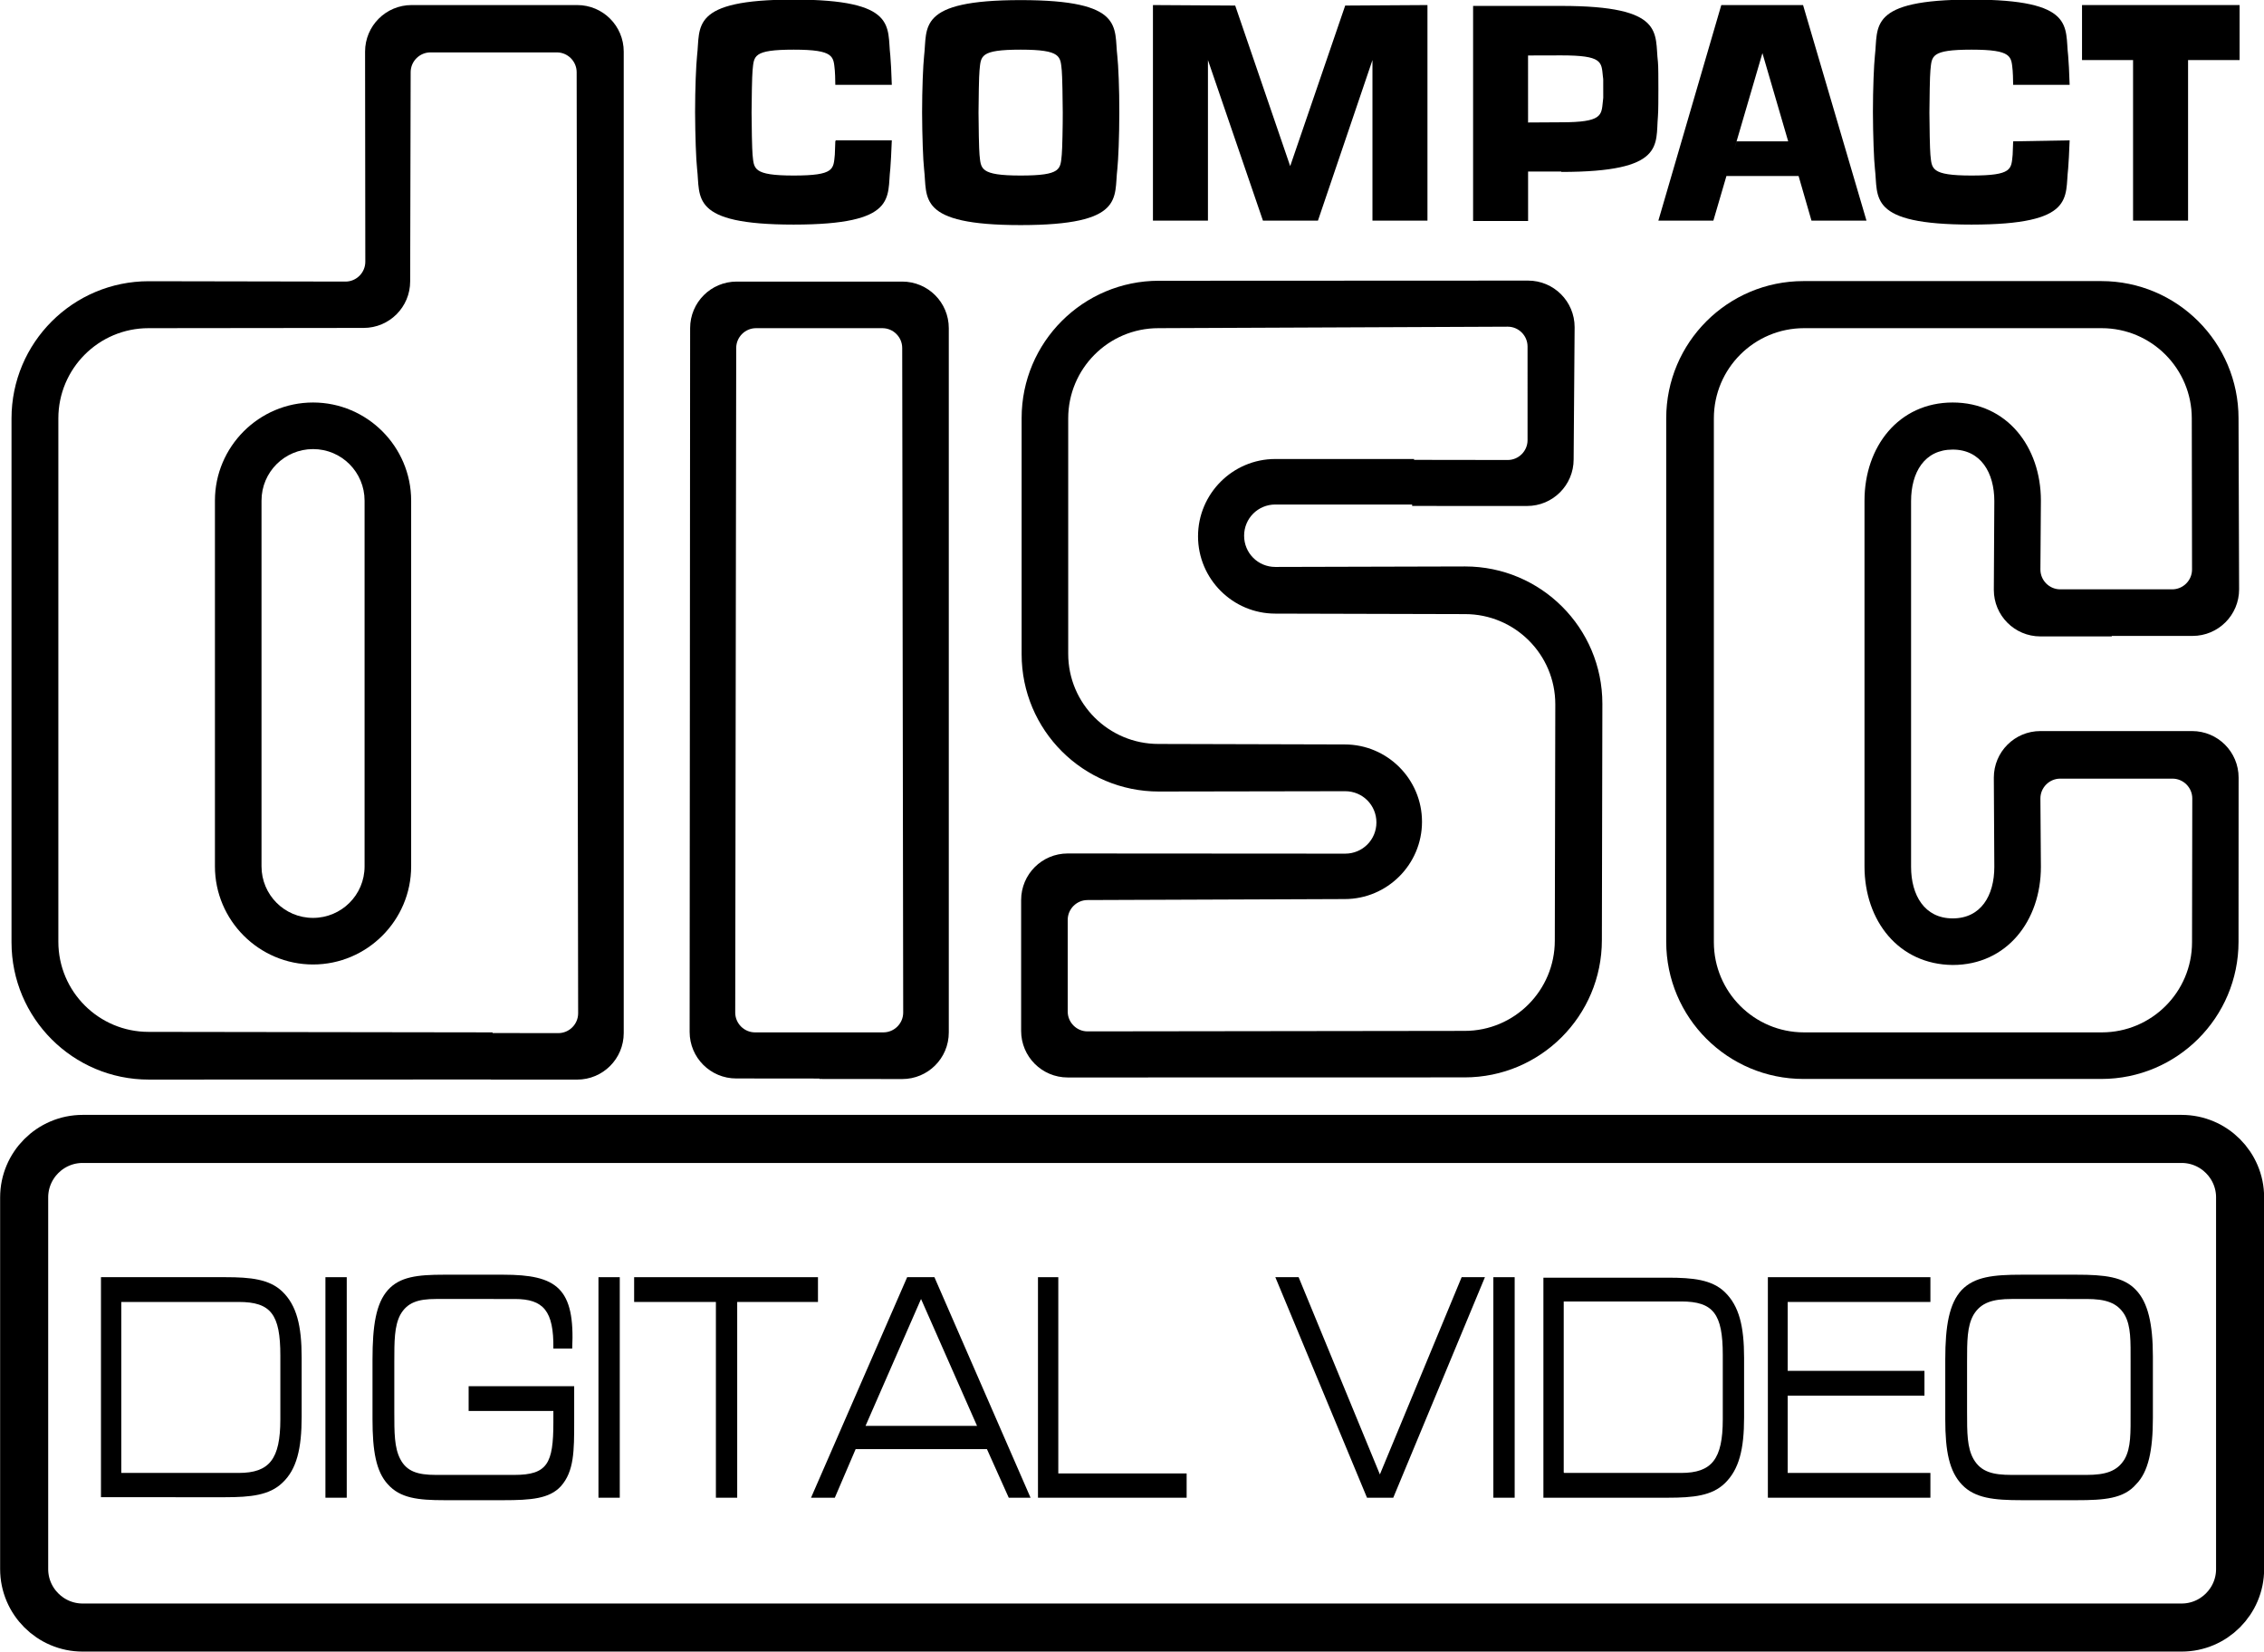
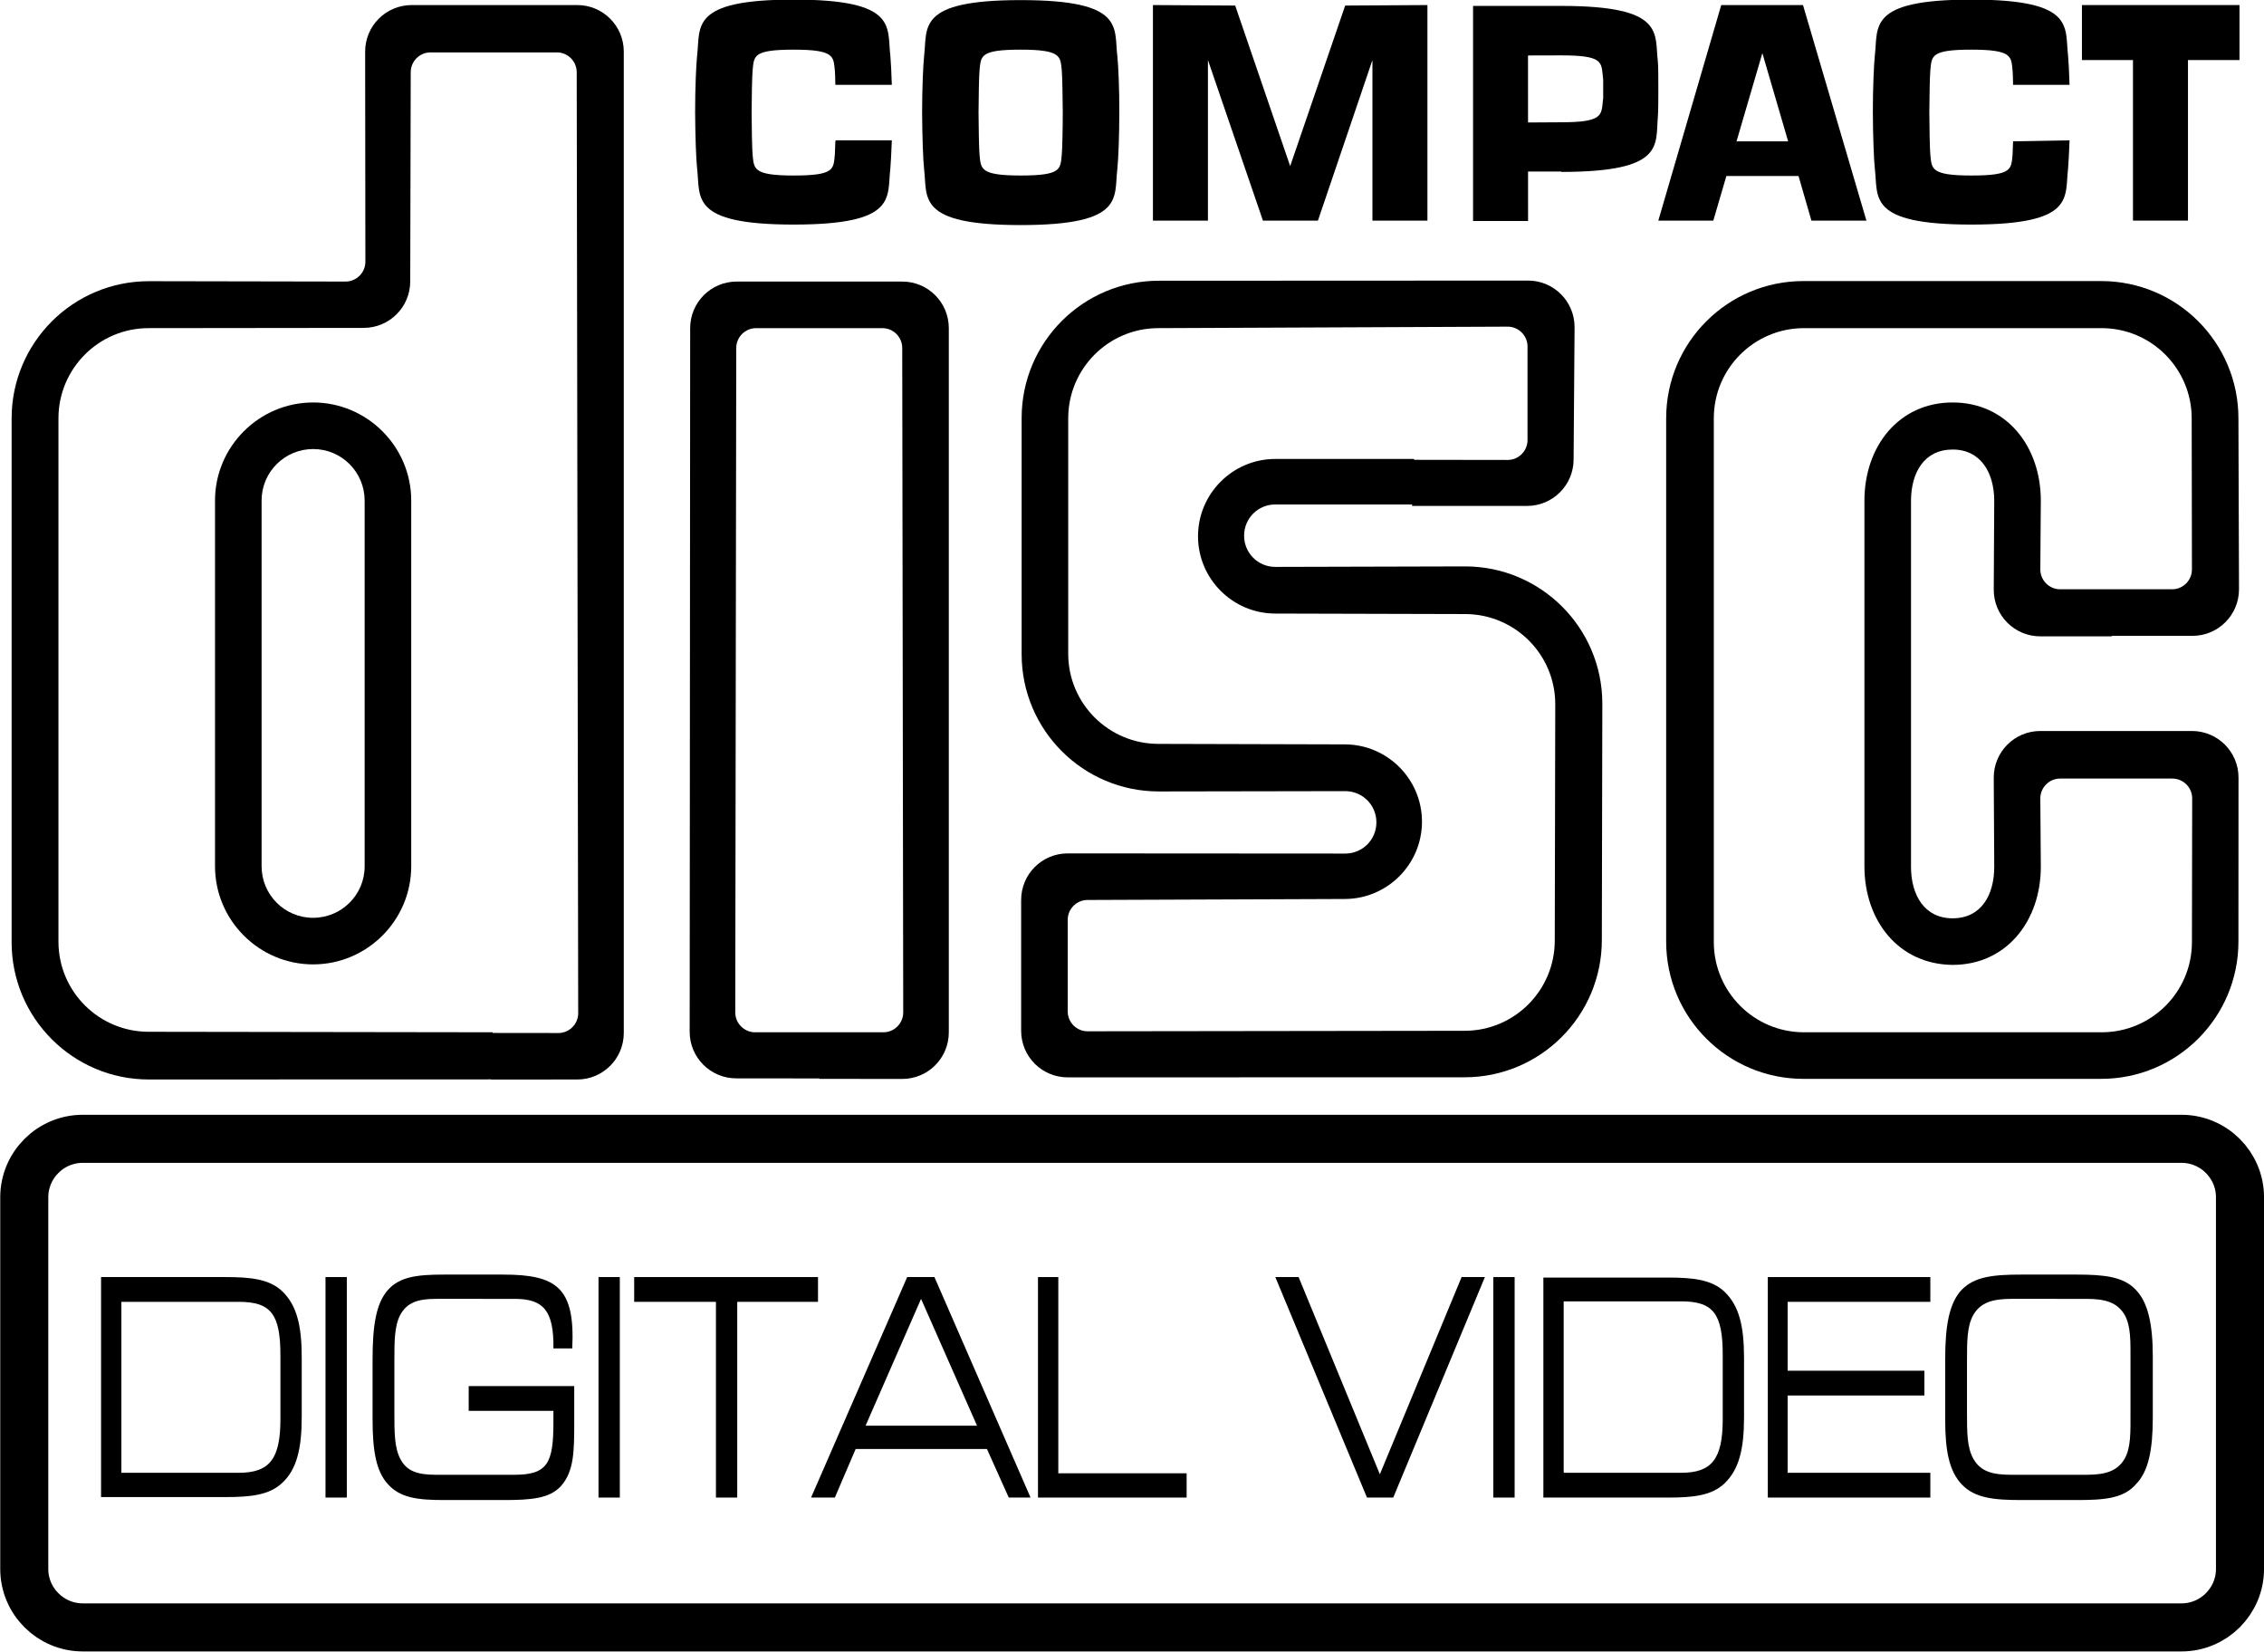
- <svg xmlns="http://www.w3.org/2000/svg" xml:space="preserve" id="svg2" viewBox="0 0 4.569 3.333" height="3.333in" width="4.569in" version="1.0">
+ <svg xmlns="http://www.w3.org/2000/svg" id="svg2" width="438.666" height="319.969" version="1.0" viewBox="0 0 4.569 3.333" xml:space="preserve">
  <defs id="defs4">
    <style id="style6" type="text/css" />
  </defs>
-   <g transform="translate(-0.07823869,-0.082795)" id="Layer_x0020_1">
+   <g id="Layer_x0020_1" transform="translate(-0.07823869,-0.082795)">
    <g id="_57704480">
-       <path id="_40125992" style="fill:none;stroke:#000000;stroke-width:0.097" d="m 4.481,3.367 c 0.065,0 0.118,-0.053 0.118,-0.118 l 3.9e-6,-0.75 c 0,-0.065 -0.053,-0.118 -0.118,-0.118 H 0.245 c -0.065,0 -0.118,0.053 -0.118,0.118 v 0.75 c 0,0.065 0.053,0.118 0.118,0.118 z" />
-       <path id="_58915192" style="fill:#000000" d="m 0.687,2.822 v 0.12 c 0,0.064 -0.01,0.106 -0.039,0.133 -0.026,0.025 -0.064,0.029 -0.115,0.029 l -0.251,-3.9e-6 v -0.444 h 0.251 c 0.051,0 0.089,0.004 0.115,0.029 C 0.677,2.717 0.687,2.758 0.687,2.822 Z M 0.323,3.055 h 0.237 c 0.062,0 0.084,-0.028 0.084,-0.108 V 2.818 c 0,-0.083 -0.019,-0.108 -0.084,-0.108 H 0.323 Z" />
-       <polygon id="_59059024" style="fill:#000000" points="0.778,3.105 0.735,3.105 0.735,2.66 0.778,2.66 " />
-       <path id="_59169752" style="fill:#000000" d="M 1.195,2.93 H 1.024 V 2.88 h 0.213 v 0.072 c 0,0.058 0,0.1 -0.027,0.13 C 1.187,3.107 1.15,3.11 1.094,3.11 l -0.119,-3.9e-6 c -0.053,0 -0.089,-0.004 -0.114,-0.032 C 0.837,3.052 0.83,3.01 0.83,2.947 v -0.121 c 0,-0.068 0.007,-0.113 0.031,-0.14 0.024,-0.027 0.06,-0.031 0.113,-0.031 h 0.12 c 0.108,0 0.145,0.027 0.139,0.149 h -0.038 c 0.001,-0.076 -0.02,-0.1 -0.078,-0.1 l -0.159,-4e-6 c -0.036,0 -0.058,0.007 -0.072,0.032 C 0.874,2.759 0.874,2.789 0.874,2.831 v 0.101 c 0,0.042 0,0.072 0.012,0.095 0.013,0.025 0.035,0.032 0.072,0.032 h 0.158 c 0.067,0 0.079,-0.023 0.079,-0.106 z" />
-       <polygon id="_58644048" style="fill:#000000" points="1.329,3.105 1.286,3.105 1.286,2.66 1.329,2.66 " />
-       <polygon id="_59126952" style="fill:#000000" points="1.358,2.66 1.729,2.66 1.729,2.71 1.566,2.71 1.566,3.105 1.523,3.105 1.523,2.71 1.358,2.71 " />
-       <path id="_59170696" style="fill:#000000" d="M 1.964,2.66 2.158,3.105 H 2.114 L 2.07,3.007 H 1.805 L 1.763,3.105 H 1.715 L 1.909,2.66 Z M 1.937,2.704 1.825,2.96 h 0.225 z" />
-       <polygon id="_59126160" style="fill:#000000" points="2.473,3.056 2.473,3.105 2.173,3.105 2.173,2.66 2.214,2.66 2.214,3.056 " />
-       <polygon id="_58640296" style="fill:#000000" points="3.028,2.66 3.075,2.66 2.89,3.105 2.837,3.105 2.652,2.66 2.699,2.66 2.863,3.058 " />
-       <polygon id="_59105992" style="fill:#000000" points="3.135,3.105 3.092,3.105 3.092,2.66 3.135,2.66 " />
-       <path id="_59105488" style="fill:#000000" d="M 3.598,2.822 V 2.943 C 3.598,3.007 3.588,3.048 3.559,3.076 3.533,3.101 3.496,3.105 3.444,3.105 l -0.251,-3.9e-6 v -0.444 h 0.251 c 0.051,0 0.089,0.004 0.115,0.029 0.029,0.028 0.039,0.069 0.039,0.133 z M 3.235,3.055 H 3.471 c 0.062,0 0.084,-0.028 0.084,-0.108 l 3.9e-6,-0.13 c 0,-0.083 -0.019,-0.108 -0.084,-0.108 h -0.237 v 0.345 z" />
-       <polygon id="_58610512" style="fill:#000000" points="3.686,2.71 3.686,2.849 3.962,2.849 3.962,2.899 3.686,2.899 3.686,3.055 3.974,3.055 3.974,3.105 3.646,3.105 3.646,2.66 3.974,2.66 3.974,2.71 " />
-       <path id="_57345256" style="fill:#000000" d="M 4.004,2.947 V 2.826 c 0,-0.068 0.008,-0.113 0.033,-0.14 0.026,-0.027 0.064,-0.031 0.121,-0.031 h 0.111 c 0.056,0 0.095,0.004 0.12,0.031 0.024,0.025 0.034,0.068 0.034,0.134 v 0.124 c 0,0.065 -0.009,0.109 -0.034,0.134 C 4.364,3.107 4.325,3.11 4.269,3.11 l -0.111,-3.9e-6 c -0.056,0 -0.094,-0.004 -0.12,-0.031 C 4.012,3.052 4.004,3.011 4.004,2.947 Z M 4.061,2.736 C 4.048,2.759 4.048,2.789 4.048,2.831 l 3.9e-6,0.101 c 0,0.042 -3.9e-6,0.072 0.013,0.095 0.015,0.026 0.039,0.032 0.077,0.032 h 0.151 c 0.038,0 0.062,-0.007 0.077,-0.032 0.013,-0.023 0.012,-0.053 0.012,-0.095 l 4e-6,-0.101 c 0,-0.042 0.001,-0.072 -0.012,-0.095 C 4.351,2.711 4.327,2.704 4.289,2.704 l -0.151,-3.9e-6 c -0.038,0 -0.062,0.007 -0.077,0.032 z" />
-       <path id="_59920344" style="fill:#000000" d="m 4.141,0.368 c -3.386e-4,0.013 -7.52e-4,0.023 -0.001,0.027 -0.003,0.029 0,0.042 -0.083,0.042 -0.083,0 -0.08,-0.014 -0.083,-0.042 -0.001,-0.009 -0.002,-0.061 -0.002,-0.085 9.84e-5,-0.024 8.819e-4,-0.075 0.002,-0.085 0.003,-0.029 0,-0.042 0.083,-0.042 0.083,0 0.08,0.014 0.083,0.042 4.449e-4,0.004 8.425e-4,0.015 0.001,0.029 l 0.114,-3.94e-6 c -7.322e-4,-0.026 -0.002,-0.047 -0.003,-0.059 -0.007,-0.058 0.016,-0.113 -0.195,-0.113 -0.211,-3.93e-6 -0.188,0.055 -0.195,0.113 -0.002,0.019 -0.004,0.066 -0.004,0.114 2.047e-4,0.048 0.002,0.096 0.004,0.114 0.007,0.058 -0.016,0.113 0.195,0.113 0.211,-3.93e-6 0.188,-0.055 0.195,-0.113 0.001,-0.011 0.002,-0.032 0.003,-0.057 z" />
-       <polygon id="_58658680" style="fill:#000000" points="2.571,0.094 2.405,0.093 2.405,0.528 2.516,0.528 2.516,0.204 2.627,0.528 2.738,0.528 2.848,0.204 2.848,0.528 2.959,0.528 2.959,0.093 2.793,0.094 2.682,0.418 " />
-       <polygon id="_58659280" style="fill:#000000" points="4.598,0.204 4.494,0.204 4.494,0.528 4.383,0.528 4.383,0.204 4.28,0.204 4.28,0.093 4.598,0.093 " />
-       <polygon id="_59789168" style="fill:#000000" points="3.717,0.093 3.845,0.528 3.734,0.528 3.708,0.438 3.562,0.438 3.583,0.368 3.687,0.368 3.635,0.19 3.536,0.528 3.425,0.528 3.552,0.093 " />
-       <path id="_59224032" style="fill:#000000" d="m 2.138,0.183 c 0.083,0 0.08,0.014 0.083,0.042 0.001,0.009 0.002,0.061 0.002,0.085 1.024e-4,0.024 -8.858e-4,0.075 -0.002,0.085 -0.003,0.029 0,0.042 -0.083,0.042 -0.083,0 -0.08,-0.014 -0.083,-0.042 -0.001,-0.009 -0.002,-0.061 -0.002,-0.085 1.023e-4,-0.024 8.819e-4,-0.075 0.002,-0.085 0.003,-0.029 0,-0.042 0.083,-0.042 l 1.299e-4,-0.1 c -0.211,0 -0.188,0.055 -0.195,0.113 -0.002,0.019 -0.004,0.066 -0.004,0.114 2.047e-4,0.048 0.002,0.096 0.004,0.114 0.007,0.058 -0.016,0.113 0.195,0.113 0.211,-3.94e-6 0.188,-0.055 0.195,-0.113 0.002,-0.019 0.004,-0.066 0.004,-0.114 2.047e-4,-0.048 -0.002,-0.096 -0.004,-0.114 -0.007,-0.058 0.016,-0.113 -0.195,-0.113 z" />
-       <path id="_58662704" style="fill:#000000" d="m 1.764,0.368 c -3.386e-4,0.013 -7.52e-4,0.023 -0.001,0.027 -0.003,0.029 0,0.042 -0.083,0.042 -0.083,0 -0.08,-0.014 -0.083,-0.042 -0.001,-0.009 -0.002,-0.061 -0.002,-0.085 9.84e-5,-0.024 8.858e-4,-0.075 0.002,-0.085 0.003,-0.029 0,-0.042 0.083,-0.042 0.083,0 0.08,0.014 0.083,0.042 4.488e-4,0.004 8.425e-4,0.015 0.001,0.029 l 0.114,-3.94e-6 c -7.323e-4,-0.026 -0.002,-0.047 -0.003,-0.059 -0.007,-0.058 0.016,-0.113 -0.195,-0.113 -0.211,-3.93e-6 -0.188,0.055 -0.195,0.113 -0.002,0.019 -0.004,0.066 -0.004,0.114 2.048e-4,0.048 0.002,0.096 0.004,0.114 0.007,0.058 -0.016,0.113 0.195,0.113 0.211,-3.93e-6 0.188,-0.055 0.195,-0.113 0.001,-0.011 0.002,-0.032 0.003,-0.057 l -0.113,-3.93e-6 z" />
-       <path id="_58662944" style="fill:#000000" d="m 3.229,0.429 -0.067,-3.543e-5 v -0.099 l 0.067,-4.0552e-4 c 0.083,0 0.081,-0.014 0.084,-0.042 0.001,-0.009 8.465e-4,-0.002 7.441e-4,-0.026 -1.024e-4,-0.024 3.228e-4,-0.016 -7.441e-4,-0.025 -0.003,-0.029 -7.008e-4,-0.042 -0.084,-0.042 l -0.067,1.7717e-4 1.142e-4,0.334 h -0.111 v -0.434 l 0.178,-3.94e-6 c 0.211,0 0.188,0.055 0.195,0.113 9.212e-4,0.007 9.212e-4,0.038 9.212e-4,0.055 0,0.014 0,0.045 -9.212e-4,0.055 -0.005,0.058 0.015,0.112 -0.195,0.112 z" />
-       <path id="_60117992" style="fill:#000000" d="M 1.072,2.166 0.378,2.165 c -0.1,0 -0.182,-0.081 -0.182,-0.182 V 0.927 c 0,-0.1 0.081,-0.182 0.182,-0.182 l 0.434,-4.9212e-4 c 0.052,0 0.094,-0.042 0.094,-0.094 l 0.001,-0.422 c 0,-0.022 0.018,-0.04 0.04,-0.04 h 0.255 c 0.022,0 0.04,0.018 0.04,0.04 l 0.003,1.899 c 0,0.022 -0.018,0.04 -0.04,0.04 l -0.133,-1.575e-4 -0.003,0.094 0.174,-5.12e-5 c 0.052,0 0.094,-0.042 0.094,-0.094 V 0.187 c 0,-0.052 -0.042,-0.094 -0.094,-0.094 l -0.334,-3.94e-6 c -0.052,0 -0.094,0.042 -0.094,0.094 l 4.7638e-4,0.424 c 0,0.022 -0.018,0.04 -0.04,0.04 l -0.397,-7.2835e-4 c -0.153,0 -0.277,0.124 -0.277,0.277 l 3.94e-6,1.057 c 0,0.153 0.124,0.277 0.277,0.277 l 0.691,-2.007e-4 0.003,-0.094 v 3.9e-6 z" />
-       <path id="_60119800" style="fill:#000000" d="M 0.814,1.777 V 1.093 c 0,-0.057 -0.046,-0.104 -0.104,-0.104 -0.057,0 -0.104,0.046 -0.104,0.104 v 0.738 c 0,0.057 0.046,0.104 0.104,0.104 0.057,0 0.104,-0.046 0.104,-0.104 V 1.777 l 0.094,0.003 v 0.051 c 0,0.109 -0.089,0.198 -0.198,0.198 -0.109,0 -0.198,-0.089 -0.198,-0.198 V 1.093 c 0,-0.109 0.089,-0.198 0.198,-0.198 0.109,-3.94e-6 0.198,0.089 0.198,0.198 V 1.78 L 0.814,1.777 Z" />
-       <path id="_60121136" style="fill:#000000" d="m 1.732,2.166 -0.13,7.9e-6 c -0.022,0 -0.04,-0.018 -0.04,-0.04 l 0.002,-1.341 c 0,-0.022 0.018,-0.04 0.04,-0.04 H 1.859 c 0.022,0 0.04,0.018 0.04,0.04 L 1.901,2.126 c 0,0.022 -0.018,0.04 -0.04,0.04 l -0.129,7.8e-6 v 0.094 l 0.167,1.733e-4 c 0.052,0 0.094,-0.042 0.094,-0.094 V 0.745 c 0,-0.052 -0.042,-0.094 -0.094,-0.094 H 1.565 c -0.052,0 -0.094,0.042 -0.094,0.094 L 1.47,2.165 c 0,0.052 0.042,0.094 0.094,0.094 l 0.168,1.771e-4 v -0.094 -3.9e-6 z" />
-       <path id="_60122704" style="fill:#000000" d="M 2.932,1.009 2.652,1.009 c -0.086,0 -0.156,0.07 -0.156,0.156 0,0.086 0.07,0.156 0.156,0.156 l 0.383,0.001 c 0.1,0 0.182,0.081 0.182,0.182 l -0.001,0.477 c 0,0.1 -0.081,0.182 -0.182,0.182 l -0.761,0.001 c -0.022,0 -0.04,-0.018 -0.04,-0.04 v -0.185 c 0,-0.022 0.018,-0.04 0.04,-0.04 l 0.519,-0.002 c 0.086,0 0.156,-0.07 0.156,-0.156 4e-6,-0.086 -0.07,-0.156 -0.156,-0.156 l -0.376,-0.001 c -0.1,0 -0.182,-0.081 -0.182,-0.182 V 0.927 c 0,-0.1 0.081,-0.182 0.182,-0.182 l 0.705,-0.003 c 0.022,0 0.04,0.018 0.04,0.04 l 1.58e-5,0.189 c 0,0.022 -0.018,0.04 -0.04,0.04 l -0.19,-2.637e-4 -0.003,0.093 0.232,7.08e-5 c 0.052,0 0.094,-0.042 0.094,-0.094 L 3.256,0.743 c 0,-0.052 -0.042,-0.094 -0.094,-0.094 l -0.745,3.3464e-4 c -0.153,0 -0.277,0.124 -0.277,0.277 V 1.403 c 0,0.153 0.124,0.277 0.277,0.277 l 0.376,-6.418e-4 c 0.035,0 0.063,0.028 0.063,0.063 0,0.035 -0.028,0.063 -0.063,0.063 L 2.233,1.805 c -0.052,0 -0.094,0.042 -0.094,0.094 v 0.264 c 0,0.052 0.042,0.094 0.094,0.094 l 0.801,-1.693e-4 c 0.153,0 0.277,-0.124 0.277,-0.277 l 0.001,-0.477 c 0,-0.153 -0.124,-0.277 -0.277,-0.277 l -0.383,0.001 c -0.035,0 -0.063,-0.028 -0.063,-0.063 0,-0.035 0.028,-0.063 0.063,-0.063 l 0.277,8.26e-5 0.003,-0.093 z" />
-       <path id="_60125752" style="fill:#000000" d="m 4.342,1.272 h 0.12 c 0.022,0 0.04,-0.018 0.04,-0.04 l -5e-4,-0.305 c 0,-0.1 -0.081,-0.182 -0.182,-0.182 H 3.719 c -0.1,0 -0.182,0.081 -0.182,0.182 v 1.057 c 0,0.1 0.081,0.182 0.182,0.182 h 0.601 c 0.1,0 0.182,-0.081 0.182,-0.182 l 5e-4,-0.29 c 0,-0.022 -0.018,-0.04 -0.04,-0.04 H 4.236 c -0.022,0 -0.04,0.018 -0.04,0.04 l 0.001,0.138 c 0,0.109 -0.069,0.198 -0.178,0.198 C 3.91,2.029 3.841,1.941 3.841,1.831 V 1.093 c 0,-0.109 0.069,-0.198 0.178,-0.198 0.109,-3.94e-6 0.178,0.089 0.178,0.198 l -0.001,0.139 c 0,0.022 0.018,0.04 0.04,0.04 h 0.107 l -0.003,0.095 H 4.196 c -0.052,0 -0.094,-0.042 -0.094,-0.094 l 0.001,-0.179 c 0,-0.057 -0.027,-0.104 -0.084,-0.104 -0.057,0 -0.084,0.046 -0.084,0.104 v 0.738 c 0,0.057 0.027,0.104 0.084,0.104 0.057,0 0.084,-0.046 0.084,-0.104 L 4.102,1.652 c 0,-0.052 0.042,-0.094 0.094,-0.094 l 0.306,-3.9e-6 c 0.052,0 0.094,0.042 0.094,0.094 l -1.653e-4,0.331 c 0,0.153 -0.124,0.277 -0.277,0.277 h -0.601 c -0.153,0 -0.277,-0.124 -0.277,-0.277 V 0.927 c 0,-0.153 0.124,-0.277 0.277,-0.277 h 0.601 c 0.153,0 0.277,0.124 0.277,0.277 L 4.597,1.272 c 0,0.052 -0.042,0.094 -0.094,0.094 l -0.164,-4e-6 0.003,-0.095 v 4e-6 z" />
+       <path id="_40125992" d="m 4.481,3.367 c 0.065,0 0.118,-0.053 0.118,-0.118 l 3.9e-6,-0.75 c 0,-0.065 -0.053,-0.118 -0.118,-0.118 H 0.245 c -0.065,0 -0.118,0.053 -0.118,0.118 v 0.75 c 0,0.065 0.053,0.118 0.118,0.118 z" style="fill:none;stroke:#000;stroke-width:.097" />
+       <path id="_58915192" d="m 0.687,2.822 v 0.12 c 0,0.064 -0.01,0.106 -0.039,0.133 -0.026,0.025 -0.064,0.029 -0.115,0.029 l -0.251,-3.9e-6 v -0.444 h 0.251 c 0.051,0 0.089,0.004 0.115,0.029 C 0.677,2.717 0.687,2.758 0.687,2.822 Z M 0.323,3.055 h 0.237 c 0.062,0 0.084,-0.028 0.084,-0.108 V 2.818 c 0,-0.083 -0.019,-0.108 -0.084,-0.108 H 0.323 Z" style="fill:#000" />
+       <polygon id="_59059024" points=".778 3.105 .735 3.105 .735 2.66 .778 2.66" style="fill:#000" />
+       <path id="_59169752" d="M 1.195,2.93 H 1.024 V 2.88 h 0.213 v 0.072 c 0,0.058 0,0.1 -0.027,0.13 C 1.187,3.107 1.15,3.11 1.094,3.11 l -0.119,-3.9e-6 c -0.053,0 -0.089,-0.004 -0.114,-0.032 C 0.837,3.052 0.83,3.01 0.83,2.947 v -0.121 c 0,-0.068 0.007,-0.113 0.031,-0.14 0.024,-0.027 0.06,-0.031 0.113,-0.031 h 0.12 c 0.108,0 0.145,0.027 0.139,0.149 h -0.038 c 0.001,-0.076 -0.02,-0.1 -0.078,-0.1 l -0.159,-4e-6 c -0.036,0 -0.058,0.007 -0.072,0.032 C 0.874,2.759 0.874,2.789 0.874,2.831 v 0.101 c 0,0.042 0,0.072 0.012,0.095 0.013,0.025 0.035,0.032 0.072,0.032 h 0.158 c 0.067,0 0.079,-0.023 0.079,-0.106 z" style="fill:#000" />
+       <polygon id="_58644048" points="1.329 3.105 1.286 3.105 1.286 2.66 1.329 2.66" style="fill:#000" />
+       <polygon id="_59126952" points="1.358 2.66 1.729 2.66 1.729 2.71 1.566 2.71 1.566 3.105 1.523 3.105 1.523 2.71 1.358 2.71" style="fill:#000" />
+       <path id="_59170696" d="M 1.964,2.66 2.158,3.105 H 2.114 L 2.07,3.007 H 1.805 L 1.763,3.105 H 1.715 L 1.909,2.66 Z M 1.937,2.704 1.825,2.96 h 0.225 z" style="fill:#000" />
+       <polygon id="_59126160" points="2.473 3.056 2.473 3.105 2.173 3.105 2.173 2.66 2.214 2.66 2.214 3.056" style="fill:#000" />
+       <polygon id="_58640296" points="3.028 2.66 3.075 2.66 2.89 3.105 2.837 3.105 2.652 2.66 2.699 2.66 2.863 3.058" style="fill:#000" />
+       <polygon id="_59105992" points="3.135 3.105 3.092 3.105 3.092 2.66 3.135 2.66" style="fill:#000" />
+       <path id="_59105488" d="M 3.598,2.822 V 2.943 C 3.598,3.007 3.588,3.048 3.559,3.076 3.533,3.101 3.496,3.105 3.444,3.105 l -0.251,-3.9e-6 v -0.444 h 0.251 c 0.051,0 0.089,0.004 0.115,0.029 0.029,0.028 0.039,0.069 0.039,0.133 z M 3.235,3.055 H 3.471 c 0.062,0 0.084,-0.028 0.084,-0.108 l 3.9e-6,-0.13 c 0,-0.083 -0.019,-0.108 -0.084,-0.108 h -0.237 v 0.345 z" style="fill:#000" />
+       <polygon id="_58610512" points="3.686 2.71 3.686 2.849 3.962 2.849 3.962 2.899 3.686 2.899 3.686 3.055 3.974 3.055 3.974 3.105 3.646 3.105 3.646 2.66 3.974 2.66 3.974 2.71" style="fill:#000" />
+       <path id="_57345256" d="M 4.004,2.947 V 2.826 c 0,-0.068 0.008,-0.113 0.033,-0.14 0.026,-0.027 0.064,-0.031 0.121,-0.031 h 0.111 c 0.056,0 0.095,0.004 0.12,0.031 0.024,0.025 0.034,0.068 0.034,0.134 v 0.124 c 0,0.065 -0.009,0.109 -0.034,0.134 C 4.364,3.107 4.325,3.11 4.269,3.11 l -0.111,-3.9e-6 c -0.056,0 -0.094,-0.004 -0.12,-0.031 C 4.012,3.052 4.004,3.011 4.004,2.947 Z M 4.061,2.736 C 4.048,2.759 4.048,2.789 4.048,2.831 l 3.9e-6,0.101 c 0,0.042 -3.9e-6,0.072 0.013,0.095 0.015,0.026 0.039,0.032 0.077,0.032 h 0.151 c 0.038,0 0.062,-0.007 0.077,-0.032 0.013,-0.023 0.012,-0.053 0.012,-0.095 l 4e-6,-0.101 c 0,-0.042 0.001,-0.072 -0.012,-0.095 C 4.351,2.711 4.327,2.704 4.289,2.704 l -0.151,-3.9e-6 c -0.038,0 -0.062,0.007 -0.077,0.032 z" style="fill:#000" />
+       <path id="_59920344" d="m 4.141,0.368 c -3.386e-4,0.013 -7.52e-4,0.023 -0.001,0.027 -0.003,0.029 0,0.042 -0.083,0.042 -0.083,0 -0.08,-0.014 -0.083,-0.042 -0.001,-0.009 -0.002,-0.061 -0.002,-0.085 9.84e-5,-0.024 8.819e-4,-0.075 0.002,-0.085 0.003,-0.029 0,-0.042 0.083,-0.042 0.083,0 0.08,0.014 0.083,0.042 4.449e-4,0.004 8.425e-4,0.015 0.001,0.029 l 0.114,-3.94e-6 c -7.322e-4,-0.026 -0.002,-0.047 -0.003,-0.059 -0.007,-0.058 0.016,-0.113 -0.195,-0.113 -0.211,-3.93e-6 -0.188,0.055 -0.195,0.113 -0.002,0.019 -0.004,0.066 -0.004,0.114 2.047e-4,0.048 0.002,0.096 0.004,0.114 0.007,0.058 -0.016,0.113 0.195,0.113 0.211,-3.93e-6 0.188,-0.055 0.195,-0.113 0.001,-0.011 0.002,-0.032 0.003,-0.057 z" style="fill:#000" />
+       <polygon id="_58658680" points="2.571 .094 2.405 .093 2.405 .528 2.516 .528 2.516 .204 2.627 .528 2.738 .528 2.848 .204 2.848 .528 2.959 .528 2.959 .093 2.793 .094 2.682 .418" style="fill:#000" />
+       <polygon id="_58659280" points="4.598 .204 4.494 .204 4.494 .528 4.383 .528 4.383 .204 4.28 .204 4.28 .093 4.598 .093" style="fill:#000" />
+       <polygon id="_59789168" points="3.717 .093 3.845 .528 3.734 .528 3.708 .438 3.562 .438 3.583 .368 3.687 .368 3.635 .19 3.536 .528 3.425 .528 3.552 .093" style="fill:#000" />
+       <path id="_59224032" d="m 2.138,0.183 c 0.083,0 0.08,0.014 0.083,0.042 0.001,0.009 0.002,0.061 0.002,0.085 1.024e-4,0.024 -8.858e-4,0.075 -0.002,0.085 -0.003,0.029 0,0.042 -0.083,0.042 -0.083,0 -0.08,-0.014 -0.083,-0.042 -0.001,-0.009 -0.002,-0.061 -0.002,-0.085 1.023e-4,-0.024 8.819e-4,-0.075 0.002,-0.085 0.003,-0.029 0,-0.042 0.083,-0.042 l 1.299e-4,-0.1 c -0.211,0 -0.188,0.055 -0.195,0.113 -0.002,0.019 -0.004,0.066 -0.004,0.114 2.047e-4,0.048 0.002,0.096 0.004,0.114 0.007,0.058 -0.016,0.113 0.195,0.113 0.211,-3.94e-6 0.188,-0.055 0.195,-0.113 0.002,-0.019 0.004,-0.066 0.004,-0.114 2.047e-4,-0.048 -0.002,-0.096 -0.004,-0.114 -0.007,-0.058 0.016,-0.113 -0.195,-0.113 z" style="fill:#000" />
+       <path id="_58662704" d="m 1.764,0.368 c -3.386e-4,0.013 -7.52e-4,0.023 -0.001,0.027 -0.003,0.029 0,0.042 -0.083,0.042 -0.083,0 -0.08,-0.014 -0.083,-0.042 -0.001,-0.009 -0.002,-0.061 -0.002,-0.085 9.84e-5,-0.024 8.858e-4,-0.075 0.002,-0.085 0.003,-0.029 0,-0.042 0.083,-0.042 0.083,0 0.08,0.014 0.083,0.042 4.488e-4,0.004 8.425e-4,0.015 0.001,0.029 l 0.114,-3.94e-6 c -7.323e-4,-0.026 -0.002,-0.047 -0.003,-0.059 -0.007,-0.058 0.016,-0.113 -0.195,-0.113 -0.211,-3.93e-6 -0.188,0.055 -0.195,0.113 -0.002,0.019 -0.004,0.066 -0.004,0.114 2.048e-4,0.048 0.002,0.096 0.004,0.114 0.007,0.058 -0.016,0.113 0.195,0.113 0.211,-3.93e-6 0.188,-0.055 0.195,-0.113 0.001,-0.011 0.002,-0.032 0.003,-0.057 l -0.113,-3.93e-6 z" style="fill:#000" />
+       <path id="_58662944" d="m 3.229,0.429 -0.067,-3.543e-5 v -0.099 l 0.067,-4.0552e-4 c 0.083,0 0.081,-0.014 0.084,-0.042 0.001,-0.009 8.465e-4,-0.002 7.441e-4,-0.026 -1.024e-4,-0.024 3.228e-4,-0.016 -7.441e-4,-0.025 -0.003,-0.029 -7.008e-4,-0.042 -0.084,-0.042 l -0.067,1.7717e-4 1.142e-4,0.334 h -0.111 v -0.434 l 0.178,-3.94e-6 c 0.211,0 0.188,0.055 0.195,0.113 9.212e-4,0.007 9.212e-4,0.038 9.212e-4,0.055 0,0.014 0,0.045 -9.212e-4,0.055 -0.005,0.058 0.015,0.112 -0.195,0.112 z" style="fill:#000" />
+       <path id="_60117992" d="M 1.072,2.166 0.378,2.165 c -0.1,0 -0.182,-0.081 -0.182,-0.182 V 0.927 c 0,-0.1 0.081,-0.182 0.182,-0.182 l 0.434,-4.9212e-4 c 0.052,0 0.094,-0.042 0.094,-0.094 l 0.001,-0.422 c 0,-0.022 0.018,-0.04 0.04,-0.04 h 0.255 c 0.022,0 0.04,0.018 0.04,0.04 l 0.003,1.899 c 0,0.022 -0.018,0.04 -0.04,0.04 l -0.133,-1.575e-4 -0.003,0.094 0.174,-5.12e-5 c 0.052,0 0.094,-0.042 0.094,-0.094 V 0.187 c 0,-0.052 -0.042,-0.094 -0.094,-0.094 l -0.334,-3.94e-6 c -0.052,0 -0.094,0.042 -0.094,0.094 l 4.7638e-4,0.424 c 0,0.022 -0.018,0.04 -0.04,0.04 l -0.397,-7.2835e-4 c -0.153,0 -0.277,0.124 -0.277,0.277 l 3.94e-6,1.057 c 0,0.153 0.124,0.277 0.277,0.277 l 0.691,-2.007e-4 0.003,-0.094 v 3.9e-6 z" style="fill:#000" />
+       <path id="_60119800" d="M 0.814,1.777 V 1.093 c 0,-0.057 -0.046,-0.104 -0.104,-0.104 -0.057,0 -0.104,0.046 -0.104,0.104 v 0.738 c 0,0.057 0.046,0.104 0.104,0.104 0.057,0 0.104,-0.046 0.104,-0.104 V 1.777 l 0.094,0.003 v 0.051 c 0,0.109 -0.089,0.198 -0.198,0.198 -0.109,0 -0.198,-0.089 -0.198,-0.198 V 1.093 c 0,-0.109 0.089,-0.198 0.198,-0.198 0.109,-3.94e-6 0.198,0.089 0.198,0.198 V 1.78 L 0.814,1.777 Z" style="fill:#000" />
+       <path id="_60121136" d="m 1.732,2.166 -0.13,7.9e-6 c -0.022,0 -0.04,-0.018 -0.04,-0.04 l 0.002,-1.341 c 0,-0.022 0.018,-0.04 0.04,-0.04 H 1.859 c 0.022,0 0.04,0.018 0.04,0.04 L 1.901,2.126 c 0,0.022 -0.018,0.04 -0.04,0.04 l -0.129,7.8e-6 v 0.094 l 0.167,1.733e-4 c 0.052,0 0.094,-0.042 0.094,-0.094 V 0.745 c 0,-0.052 -0.042,-0.094 -0.094,-0.094 H 1.565 c -0.052,0 -0.094,0.042 -0.094,0.094 L 1.47,2.165 c 0,0.052 0.042,0.094 0.094,0.094 l 0.168,1.771e-4 v -0.094 -3.9e-6 z" style="fill:#000" />
+       <path id="_60122704" d="M 2.932,1.009 2.652,1.009 c -0.086,0 -0.156,0.07 -0.156,0.156 0,0.086 0.07,0.156 0.156,0.156 l 0.383,0.001 c 0.1,0 0.182,0.081 0.182,0.182 l -0.001,0.477 c 0,0.1 -0.081,0.182 -0.182,0.182 l -0.761,0.001 c -0.022,0 -0.04,-0.018 -0.04,-0.04 v -0.185 c 0,-0.022 0.018,-0.04 0.04,-0.04 l 0.519,-0.002 c 0.086,0 0.156,-0.07 0.156,-0.156 4e-6,-0.086 -0.07,-0.156 -0.156,-0.156 l -0.376,-0.001 c -0.1,0 -0.182,-0.081 -0.182,-0.182 V 0.927 c 0,-0.1 0.081,-0.182 0.182,-0.182 l 0.705,-0.003 c 0.022,0 0.04,0.018 0.04,0.04 l 1.58e-5,0.189 c 0,0.022 -0.018,0.04 -0.04,0.04 l -0.19,-2.637e-4 -0.003,0.093 0.232,7.08e-5 c 0.052,0 0.094,-0.042 0.094,-0.094 L 3.256,0.743 c 0,-0.052 -0.042,-0.094 -0.094,-0.094 l -0.745,3.3464e-4 c -0.153,0 -0.277,0.124 -0.277,0.277 V 1.403 c 0,0.153 0.124,0.277 0.277,0.277 l 0.376,-6.418e-4 c 0.035,0 0.063,0.028 0.063,0.063 0,0.035 -0.028,0.063 -0.063,0.063 L 2.233,1.805 c -0.052,0 -0.094,0.042 -0.094,0.094 v 0.264 c 0,0.052 0.042,0.094 0.094,0.094 l 0.801,-1.693e-4 c 0.153,0 0.277,-0.124 0.277,-0.277 l 0.001,-0.477 c 0,-0.153 -0.124,-0.277 -0.277,-0.277 l -0.383,0.001 c -0.035,0 -0.063,-0.028 -0.063,-0.063 0,-0.035 0.028,-0.063 0.063,-0.063 l 0.277,8.26e-5 0.003,-0.093 z" style="fill:#000" />
+       <path id="_60125752" d="m 4.342,1.272 h 0.12 c 0.022,0 0.04,-0.018 0.04,-0.04 l -5e-4,-0.305 c 0,-0.1 -0.081,-0.182 -0.182,-0.182 H 3.719 c -0.1,0 -0.182,0.081 -0.182,0.182 v 1.057 c 0,0.1 0.081,0.182 0.182,0.182 h 0.601 c 0.1,0 0.182,-0.081 0.182,-0.182 l 5e-4,-0.29 c 0,-0.022 -0.018,-0.04 -0.04,-0.04 H 4.236 c -0.022,0 -0.04,0.018 -0.04,0.04 l 0.001,0.138 c 0,0.109 -0.069,0.198 -0.178,0.198 C 3.91,2.029 3.841,1.941 3.841,1.831 V 1.093 c 0,-0.109 0.069,-0.198 0.178,-0.198 0.109,-3.94e-6 0.178,0.089 0.178,0.198 l -0.001,0.139 c 0,0.022 0.018,0.04 0.04,0.04 h 0.107 l -0.003,0.095 H 4.196 c -0.052,0 -0.094,-0.042 -0.094,-0.094 l 0.001,-0.179 c 0,-0.057 -0.027,-0.104 -0.084,-0.104 -0.057,0 -0.084,0.046 -0.084,0.104 v 0.738 c 0,0.057 0.027,0.104 0.084,0.104 0.057,0 0.084,-0.046 0.084,-0.104 L 4.102,1.652 c 0,-0.052 0.042,-0.094 0.094,-0.094 l 0.306,-3.9e-6 c 0.052,0 0.094,0.042 0.094,0.094 l -1.653e-4,0.331 c 0,0.153 -0.124,0.277 -0.277,0.277 h -0.601 c -0.153,0 -0.277,-0.124 -0.277,-0.277 V 0.927 c 0,-0.153 0.124,-0.277 0.277,-0.277 h 0.601 c 0.153,0 0.277,0.124 0.277,0.277 L 4.597,1.272 c 0,0.052 -0.042,0.094 -0.094,0.094 l -0.164,-4e-6 0.003,-0.095 v 4e-6 z" style="fill:#000" />
    </g>
  </g>
</svg>
